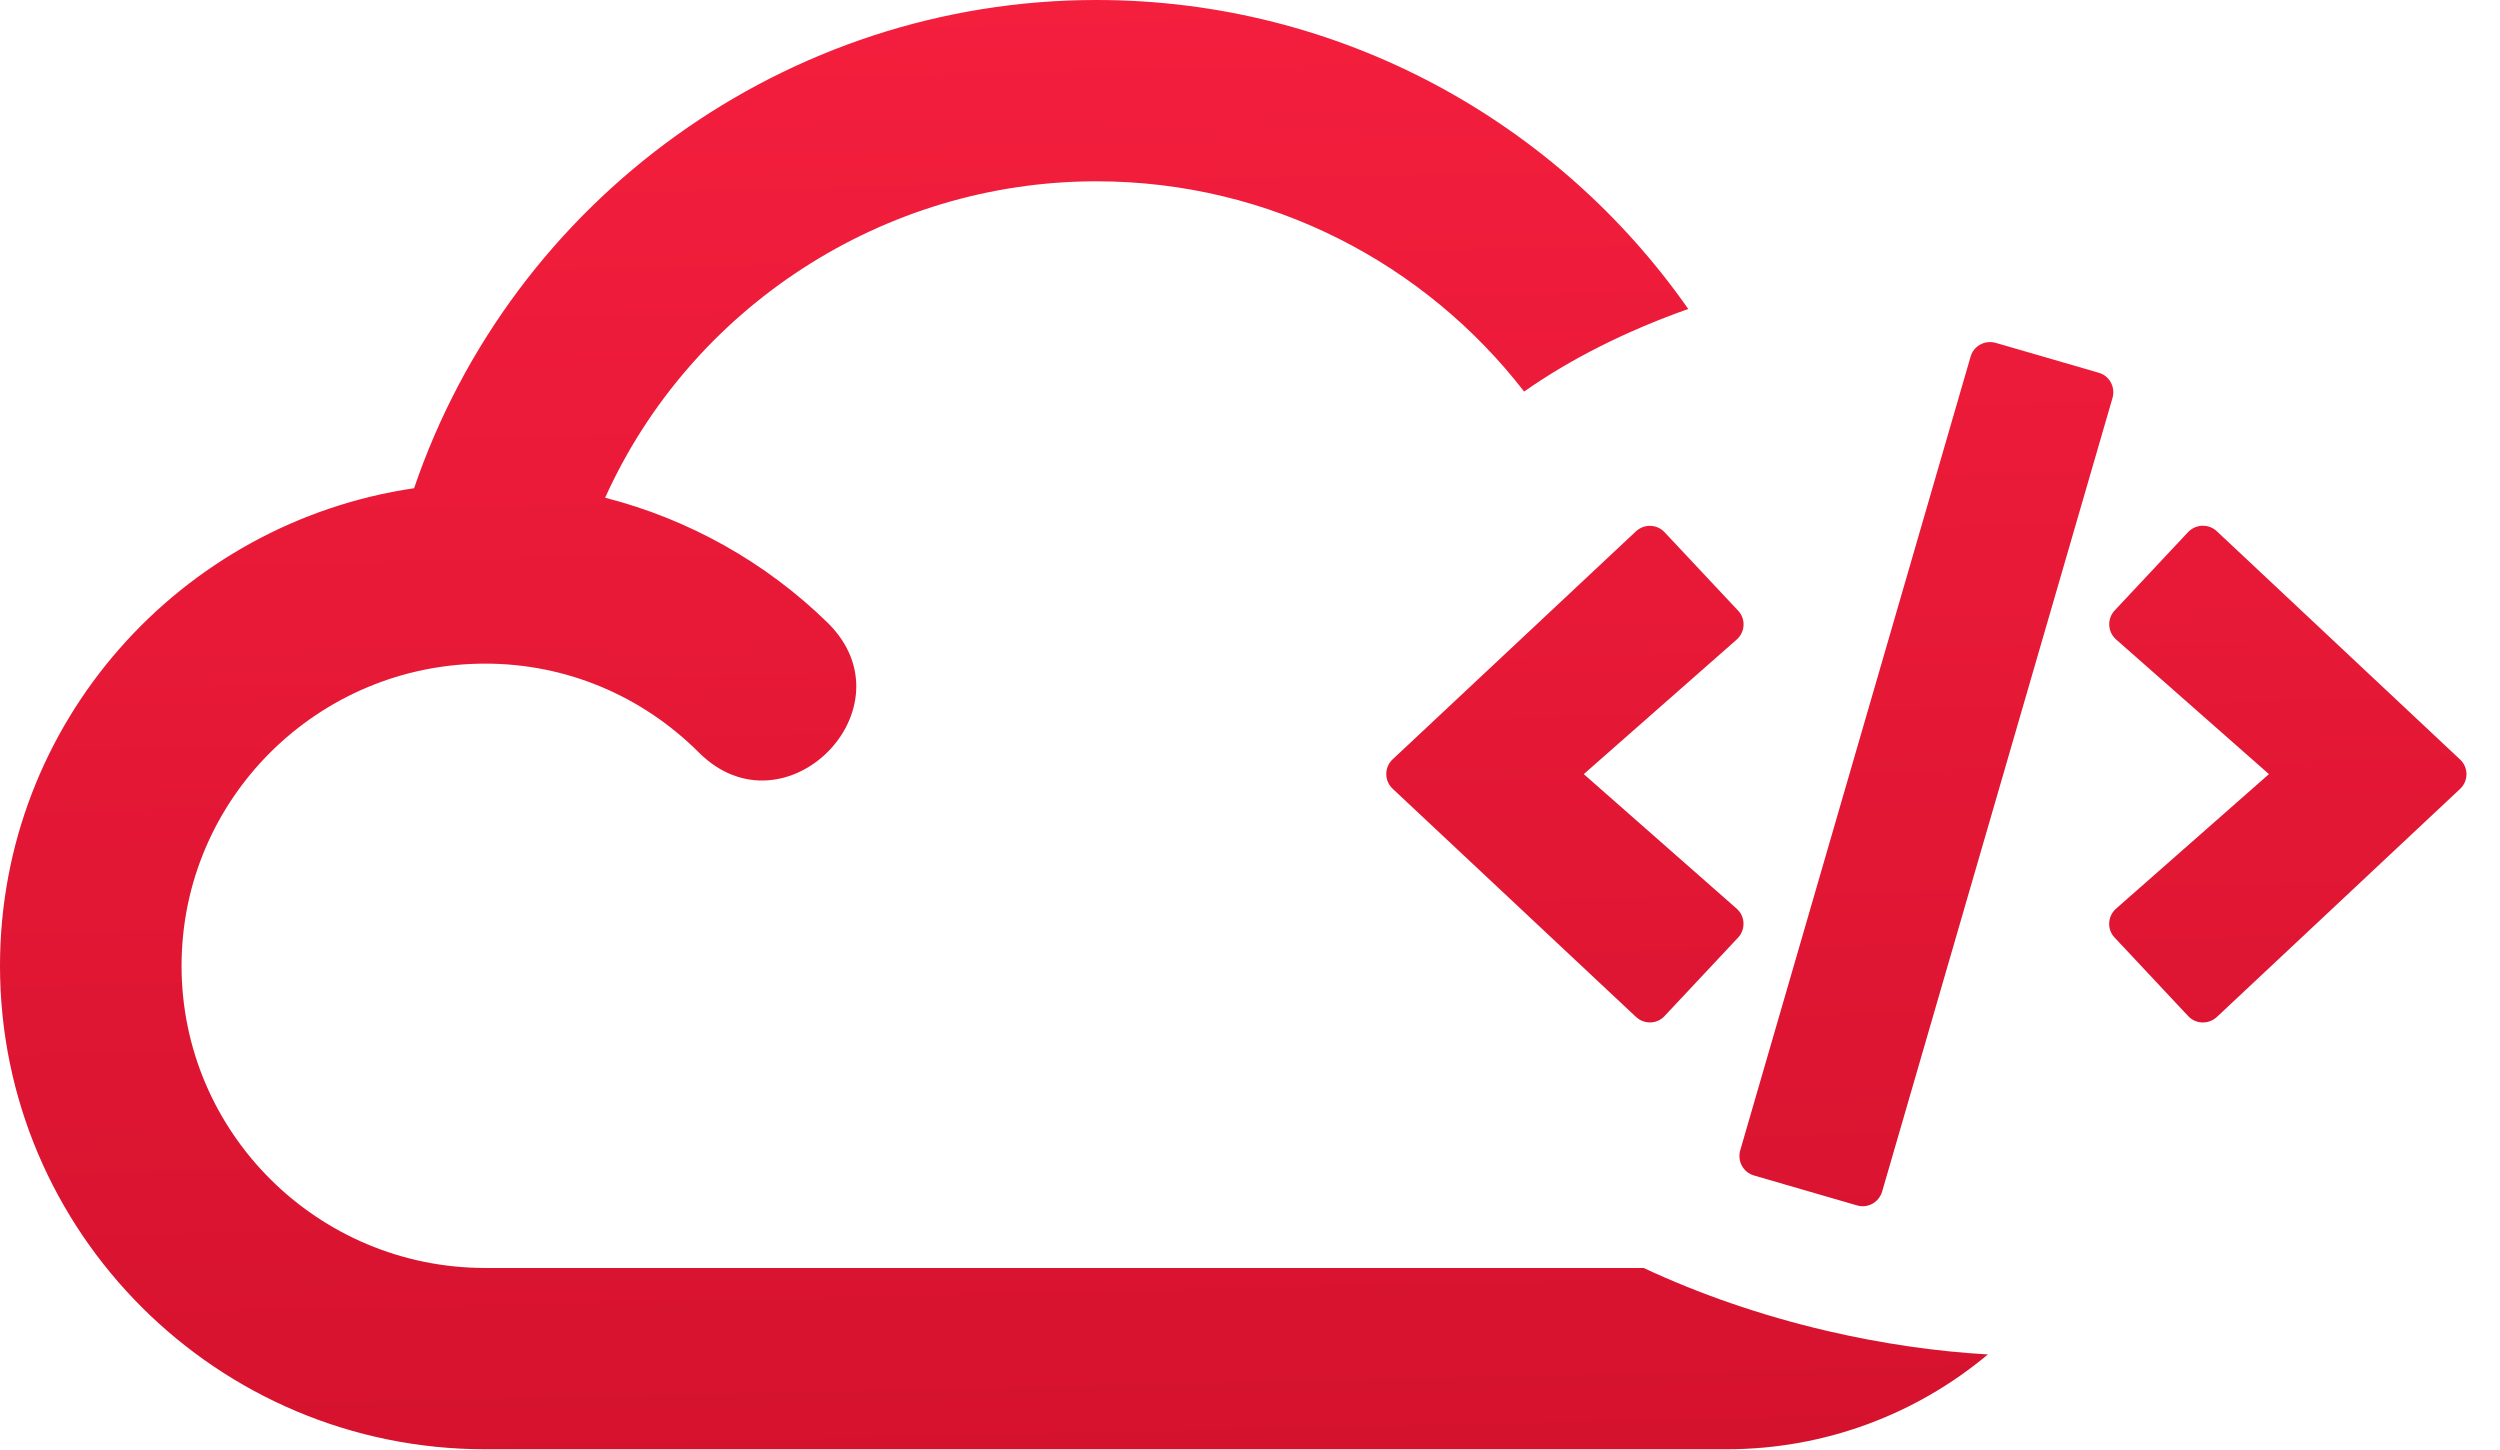
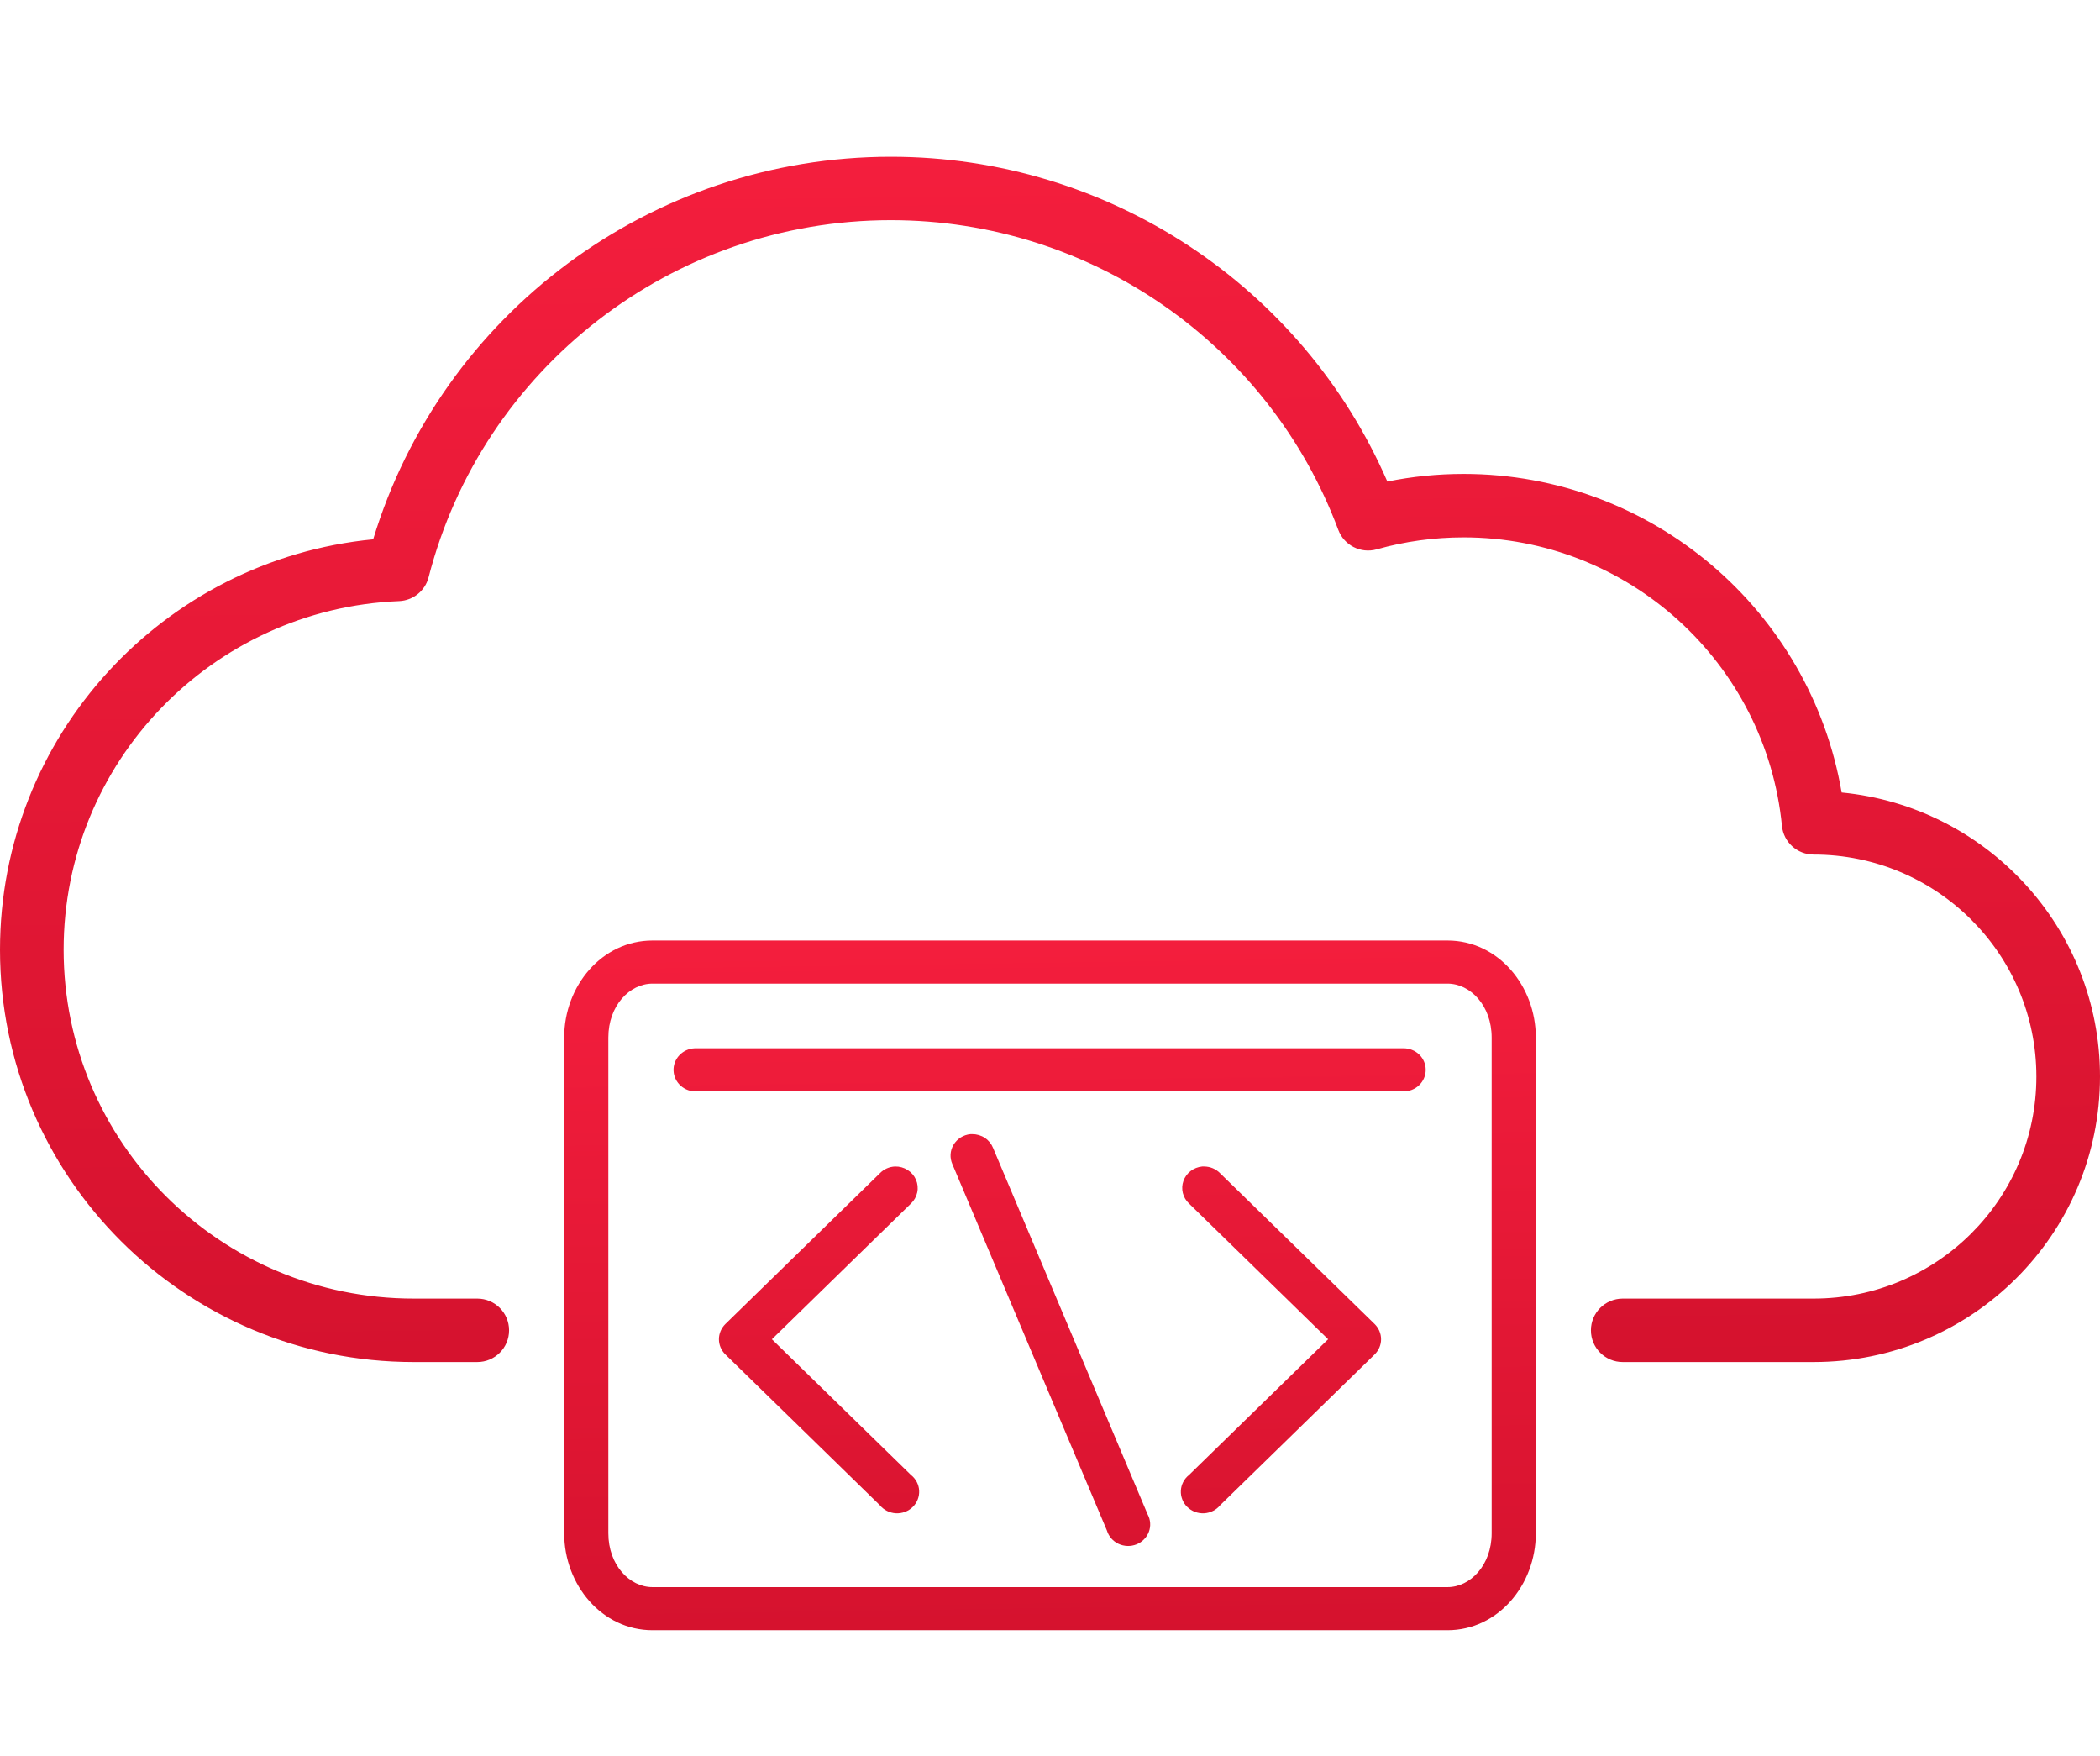
- <svg xmlns="http://www.w3.org/2000/svg" width="69" height="40" viewBox="0 0 69 40" fill="none">
-   <path fill-rule="evenodd" clip-rule="evenodd" d="M47.649 40C50.393 40 52.911 39.017 54.865 37.383C53.434 37.3 51.939 37.086 50.419 36.731C48.594 36.304 46.891 35.71 45.364 34.996H13.394C8.777 34.996 5.011 31.267 5.011 26.656C5.011 22.044 8.777 18.316 13.394 18.316C15.621 18.316 17.717 19.198 19.289 20.769C21.65 23.127 25.219 19.56 22.859 17.203C21.123 15.503 18.994 14.325 16.702 13.737C19.06 8.504 24.365 5.004 30.26 5.004C35.063 5.004 39.34 7.282 42.066 10.807C43.329 9.919 44.863 9.141 46.596 8.528C42.994 3.378 37.013 0 30.26 0C21.712 0 14.147 5.495 11.429 13.475C4.978 14.424 0 19.951 0 26.656C0 34.015 5.993 40 13.394 40H47.649ZM48.412 32.444L51.253 33.269C51.551 33.357 51.859 33.185 51.947 32.887L58.306 10.981C58.389 10.683 58.222 10.371 57.923 10.287L55.082 9.463C54.784 9.379 54.472 9.546 54.388 9.845L48.03 31.75C47.946 32.048 48.114 32.36 48.412 32.444ZM47.969 25.88L45.943 28.042C45.733 28.27 45.38 28.279 45.151 28.065L38.439 21.771C38.202 21.552 38.202 21.175 38.439 20.956L45.151 14.666C45.38 14.452 45.733 14.466 45.943 14.69L47.969 16.851C48.188 17.08 48.17 17.443 47.932 17.653L43.712 21.366L47.932 25.079C48.17 25.288 48.184 25.652 47.969 25.88ZM67.896 21.776L61.184 28.07C60.956 28.279 60.602 28.27 60.392 28.042L58.366 25.88C58.147 25.652 58.166 25.288 58.403 25.079L62.623 21.366L58.403 17.648C58.166 17.438 58.152 17.075 58.366 16.847L60.392 14.685C60.607 14.461 60.961 14.452 61.184 14.662L67.896 20.96C68.134 21.179 68.134 21.557 67.896 21.776Z" fill="url(#paint0_linear)" />
+ <svg xmlns="http://www.w3.org/2000/svg" width="67" height="56" viewBox="0 0 67 56" fill="none">
+   <rect width="67" height="56" fill="black" fill-opacity="0" />
+   <rect width="67" height="47" fill="black" fill-opacity="0" transform="translate(0 5)" />
+   <path d="M46.697 15.117C52.707 15.117 57.763 19.476 58.757 25.278C63.383 25.725 67 29.612 67 34.34C67 39.369 62.91 43.446 57.864 43.446H51.773C51.212 43.446 50.758 42.993 50.758 42.434C50.758 41.875 51.212 41.422 51.773 41.422H57.864C61.788 41.422 64.97 38.252 64.97 34.34C64.97 30.429 61.788 27.258 57.864 27.258C57.341 27.258 56.904 26.863 56.853 26.345C56.342 21.146 51.955 17.141 46.697 17.141C45.749 17.141 44.819 17.27 43.926 17.522C43.417 17.666 42.883 17.396 42.698 16.902C40.496 11.011 34.837 7.023 28.424 7.023C21.432 7.023 15.388 11.76 13.674 18.414C13.563 18.847 13.18 19.155 12.732 19.174C6.764 19.417 2.03 24.319 2.03 30.293C2.03 36.44 7.03 41.422 13.197 41.422H15.227C15.788 41.422 16.242 41.875 16.242 42.434C16.242 42.993 15.788 43.446 15.227 43.446H13.197C5.908 43.446 0 37.557 0 30.293C0 23.483 5.205 17.851 11.906 17.203C14.084 10.034 20.75 5 28.424 5C35.385 5 41.561 9.145 44.263 15.36C45.058 15.199 45.872 15.117 46.697 15.117Z" fill="url(#paint0_linear)" />
+   <path d="M20.818 30C19.206 30 18 31.444 18 33.094V48.906C18 50.556 19.206 52 20.818 52H46.182C47.794 52 49 50.556 49 48.906V33.094C49 31.444 47.794 30 46.182 30H20.818ZM20.818 31.375H46.182C46.912 31.375 47.591 32.077 47.591 33.094V48.906C47.591 49.923 46.912 50.625 46.182 50.625H20.818C20.088 50.625 19.409 49.923 19.409 48.906V33.094C19.409 32.077 20.088 31.375 20.818 31.375ZM22.161 33.438C22.069 33.442 21.978 33.464 21.894 33.502C21.81 33.541 21.735 33.595 21.673 33.662C21.61 33.728 21.562 33.807 21.531 33.892C21.499 33.977 21.485 34.067 21.49 34.157C21.494 34.248 21.516 34.336 21.556 34.418C21.595 34.5 21.651 34.573 21.719 34.634C21.788 34.695 21.868 34.742 21.955 34.773C22.042 34.803 22.135 34.817 22.227 34.812H44.773C44.866 34.814 44.959 34.797 45.045 34.763C45.132 34.729 45.211 34.679 45.277 34.615C45.344 34.551 45.397 34.474 45.433 34.39C45.469 34.306 45.487 34.216 45.487 34.125C45.487 34.034 45.469 33.944 45.433 33.86C45.397 33.776 45.344 33.699 45.277 33.635C45.211 33.571 45.132 33.521 45.045 33.487C44.959 33.453 44.866 33.436 44.773 33.438H22.227C22.205 33.437 22.183 33.437 22.161 33.438ZM30.957 36.177C30.847 36.188 30.742 36.225 30.649 36.283C30.556 36.342 30.479 36.421 30.423 36.514C30.367 36.607 30.335 36.711 30.328 36.819C30.322 36.926 30.341 37.034 30.385 37.133L35.316 48.82C35.344 48.912 35.392 48.998 35.455 49.071C35.519 49.144 35.598 49.203 35.687 49.245C35.775 49.286 35.872 49.309 35.97 49.312C36.069 49.316 36.166 49.298 36.258 49.262C36.349 49.226 36.431 49.172 36.499 49.102C36.568 49.033 36.62 48.951 36.654 48.861C36.688 48.771 36.702 48.675 36.695 48.579C36.688 48.483 36.661 48.39 36.615 48.305L31.684 36.617C31.632 36.487 31.542 36.375 31.424 36.297C31.306 36.218 31.166 36.176 31.023 36.177C31.001 36.176 30.979 36.176 30.957 36.177V36.177ZM28.557 37.208C28.373 37.215 28.199 37.292 28.073 37.423L23.141 42.235C23.011 42.364 22.937 42.538 22.937 42.719C22.937 42.9 23.011 43.073 23.141 43.202L28.073 48.015C28.135 48.09 28.212 48.151 28.3 48.195C28.389 48.239 28.485 48.265 28.584 48.27C28.683 48.275 28.781 48.26 28.874 48.225C28.966 48.191 29.05 48.138 29.12 48.069C29.19 48.001 29.244 47.919 29.279 47.829C29.315 47.739 29.33 47.643 29.325 47.546C29.32 47.45 29.294 47.356 29.249 47.27C29.204 47.184 29.141 47.108 29.064 47.048L24.627 42.719L29.064 38.39C29.166 38.294 29.235 38.169 29.264 38.034C29.293 37.898 29.279 37.758 29.224 37.63C29.169 37.502 29.076 37.394 28.957 37.319C28.838 37.243 28.699 37.205 28.557 37.208V37.208ZM38.355 37.208C38.221 37.221 38.093 37.271 37.987 37.352C37.881 37.434 37.801 37.543 37.757 37.668C37.713 37.792 37.706 37.926 37.738 38.054C37.77 38.182 37.839 38.299 37.936 38.39L42.373 42.719L37.936 47.048C37.859 47.108 37.796 47.184 37.751 47.27C37.706 47.356 37.68 47.45 37.675 47.546C37.67 47.643 37.685 47.739 37.721 47.829C37.756 47.919 37.81 48.001 37.88 48.069C37.95 48.138 38.034 48.191 38.126 48.225C38.219 48.26 38.318 48.275 38.416 48.27C38.515 48.265 38.611 48.239 38.7 48.195C38.788 48.151 38.865 48.09 38.927 48.015L43.859 43.202C43.989 43.073 44.063 42.9 44.063 42.719C44.063 42.538 43.989 42.364 43.859 42.235L38.927 37.423C38.862 37.356 38.783 37.302 38.697 37.265C38.609 37.228 38.516 37.209 38.421 37.208C38.399 37.207 38.377 37.207 38.355 37.208Z" fill="url(#paint1_linear)" />
  <defs>
-     <linearGradient id="paint0_linear" x2="1" gradientUnits="userSpaceOnUse" gradientTransform="translate(67.373 -0.403915) scale(68.0745 40) rotate(88.8309)">
+     <linearGradient id="paint0_linear" x1="0" y1="5" x2="0.459" y2="44.225" gradientUnits="userSpaceOnUse">
+       <stop stop-color="#F41E3D" />
+       <stop offset="1" stop-color="#D5122E" />
+     </linearGradient>
+     <linearGradient id="paint1_linear" x1="18" y1="30" x2="18.325" y2="52.444" gradientUnits="userSpaceOnUse">
      <stop stop-color="#F41E3D" />
      <stop offset="1" stop-color="#D5122E" />
    </linearGradient>
  </defs>
</svg>
